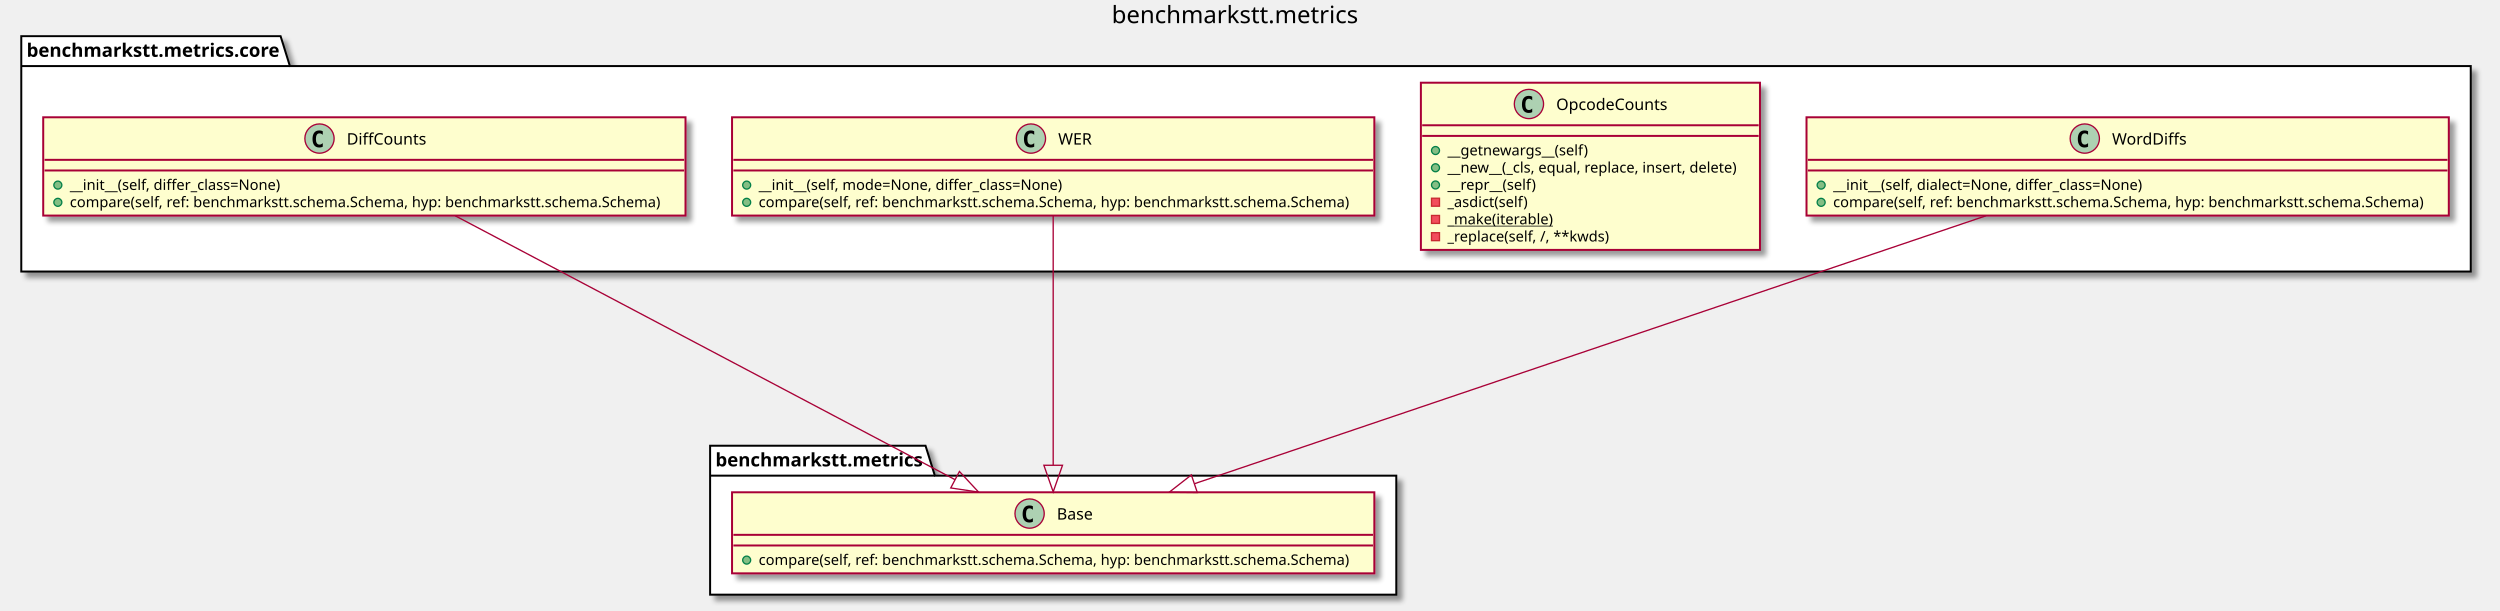
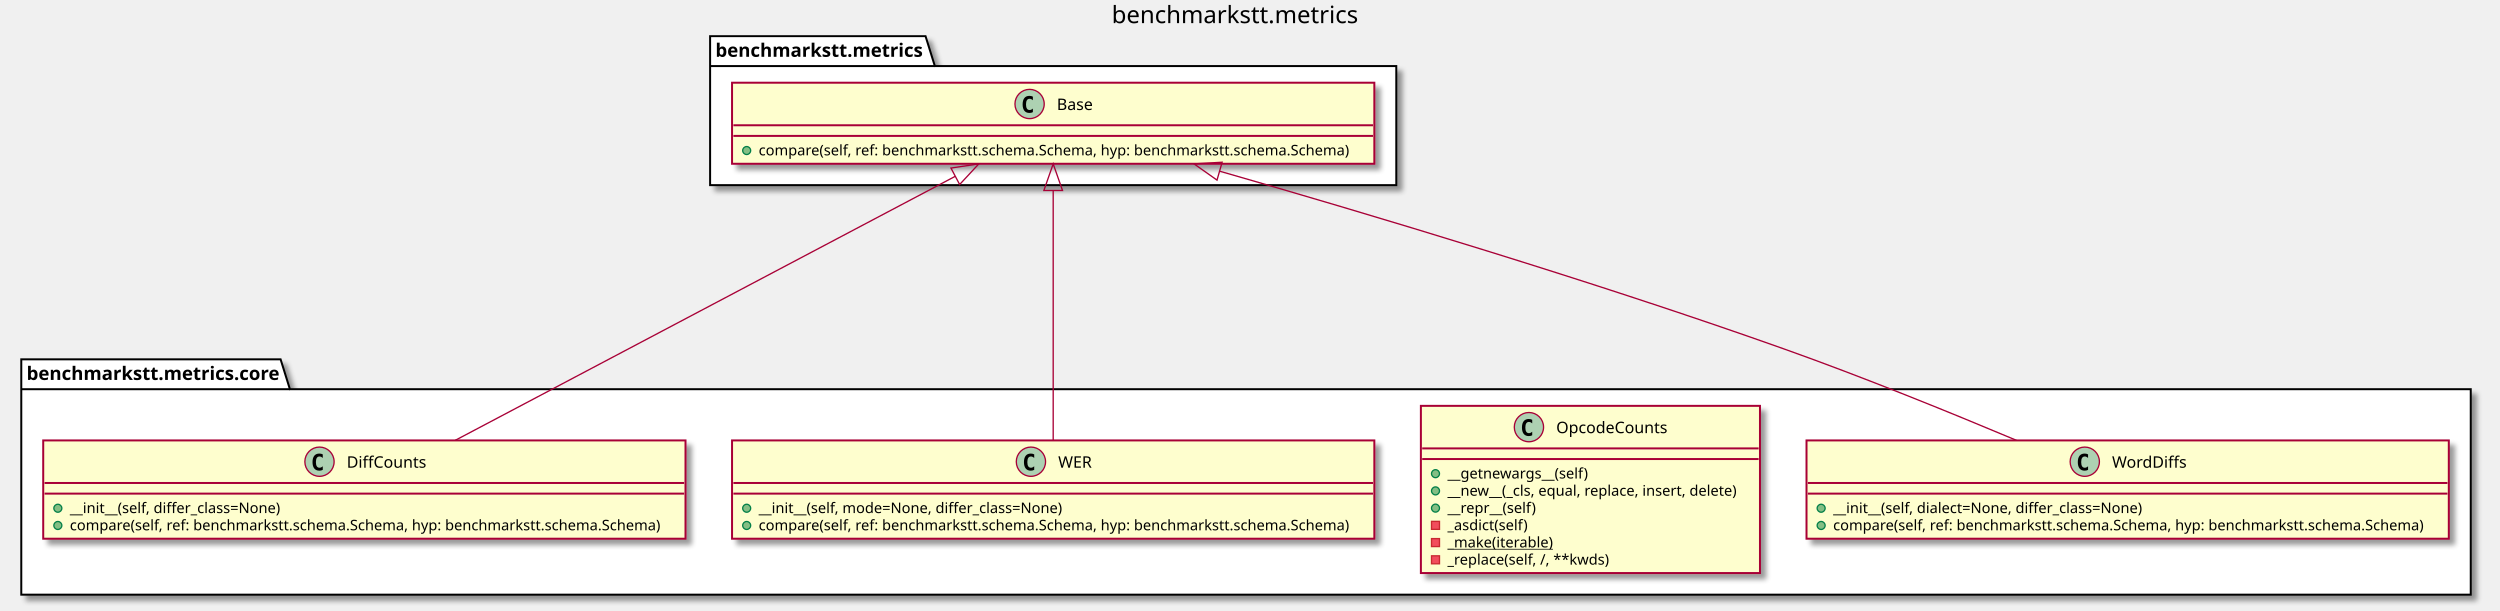
<svg xmlns="http://www.w3.org/2000/svg" xmlns:xlink="http://www.w3.org/1999/xlink" contentScriptType="application/ecmascript" contentStyleType="text/css" height="459px" preserveAspectRatio="none" style="width:1880px;height:459px;" version="1.1" viewBox="0 0 1880 459" width="1880px" zoomAndPan="magnify">
  <defs>
-     <filter height="300%" id="fzij54e5nqq64" width="300%" x="-1" y="-1">
+     <filter height="300%" id="f4ea1jg6i51zy" width="300%" x="-1" y="-1">
      <feGaussianBlur result="blurOut" stdDeviation="2.0" />
      <feColorMatrix in="blurOut" result="blurOut2" type="matrix" values="0 0 0 0 0 0 0 0 0 0 0 0 0 0 0 0 0 0 .4 0" />
      <feOffset dx="4.0" dy="4.0" in="blurOut2" result="blurOut3" />
      <feBlend in="SourceGraphic" in2="blurOut3" mode="normal" />
    </filter>
  </defs>
  <g>
    <text fill="#000000" font-family="sans-serif" font-size="18" lengthAdjust="spacingAndGlyphs" textLength="190" x="836" y="17.402">benchmarkstt.metrics</text>
-     <polygon fill="#FFFFFF" filter="url(#fzij54e5nqq64)" points="534,335.199,696,335.199,703,357.688,1050,357.688,1050,447.199,534,447.199,534,335.199" style="stroke: #000000; stroke-width: 1.5;" />
-     <line style="stroke: #000000; stroke-width: 1.5;" x1="534" x2="703" y1="357.688" y2="357.688" />
-     <text fill="#000000" font-family="sans-serif" font-size="14" font-weight="bold" lengthAdjust="spacingAndGlyphs" textLength="156" x="538" y="350.734">benchmarkstt.metrics</text>
-     <polygon fill="#FFFFFF" filter="url(#fzij54e5nqq64)" points="16,27.199,211,27.199,218,49.688,1858,49.688,1858,204.199,16,204.199,16,27.199" style="stroke: #000000; stroke-width: 1.5;" />
-     <line style="stroke: #000000; stroke-width: 1.5;" x1="16" x2="218" y1="49.688" y2="49.688" />
-     <text fill="#000000" font-family="sans-serif" font-size="14" font-weight="bold" lengthAdjust="spacingAndGlyphs" textLength="189" x="20" y="42.734">benchmarkstt.metrics.core</text>
+     <polygon fill="#FFFFFF" filter="url(#f4ea1jg6i51zy)" points="534,27.199,696,27.199,703,49.688,1050,49.688,1050,139.199,534,139.199,534,27.199" style="stroke: #000000; stroke-width: 1.5;" />
+     <line style="stroke: #000000; stroke-width: 1.5;" x1="534" x2="703" y1="49.688" y2="49.688" />
+     <text fill="#000000" font-family="sans-serif" font-size="14" font-weight="bold" lengthAdjust="spacingAndGlyphs" textLength="156" x="538" y="42.734">benchmarkstt.metrics</text>
+     <polygon fill="#FFFFFF" filter="url(#f4ea1jg6i51zy)" points="16,270.199,211,270.199,218,292.688,1858,292.688,1858,447.199,16,447.199,16,270.199" style="stroke: #000000; stroke-width: 1.5;" />
+     <line style="stroke: #000000; stroke-width: 1.5;" x1="16" x2="218" y1="292.688" y2="292.688" />
+     <text fill="#000000" font-family="sans-serif" font-size="14" font-weight="bold" lengthAdjust="spacingAndGlyphs" textLength="189" x="20" y="285.734">benchmarkstt.metrics.core</text>
    <a href="https://benchmarkstt.readthedocs.io/en/latest/modules/benchmarkstt.metrics.html#benchmarkstt.metrics.Base" target="_top" title="https://benchmarkstt.readthedocs.io/en/latest/modules/benchmarkstt.metrics.html#benchmarkstt.metrics.Base" xlink:actuate="onRequest" xlink:href="https://benchmarkstt.readthedocs.io/en/latest/modules/benchmarkstt.metrics.html#benchmarkstt.metrics.Base" xlink:show="new" xlink:title="https://benchmarkstt.readthedocs.io/en/latest/modules/benchmarkstt.metrics.html#benchmarkstt.metrics.Base" xlink:type="simple">
-       <rect fill="#FEFECE" filter="url(#fzij54e5nqq64)" height="60.955" id="benchmarkstt.metrics.Base" style="stroke: #A80036; stroke-width: 1.5;" width="483" x="550.5" y="370.199" />
-       <ellipse cx="774.25" cy="386.199" fill="#ADD1B2" rx="11" ry="11" style="stroke: #A80036; stroke-width: 1.0;" />
-       <path d="M776.723,392.342 Q776.142,392.641 775.503,392.791 Q774.864,392.94 774.158,392.94 Q771.651,392.94 770.332,391.288 Q769.012,389.636 769.012,386.515 Q769.012,383.386 770.332,381.734 Q771.651,380.082 774.158,380.082 Q774.864,380.082 775.511,380.231 Q776.159,380.381 776.723,380.68 L776.723,383.402 Q776.092,382.821 775.499,382.551 Q774.905,382.282 774.274,382.282 Q772.93,382.282 772.245,383.348 Q771.56,384.415 771.56,386.515 Q771.56,388.607 772.245,389.674 Q772.93,390.74 774.274,390.74 Q774.905,390.74 775.499,390.471 Q776.092,390.201 776.723,389.62 Z " />
-       <text fill="#000000" font-family="sans-serif" font-size="12" lengthAdjust="spacingAndGlyphs" textLength="27" x="794.75" y="390.734">Base</text>
-       <line style="stroke: #A80036; stroke-width: 1.5;" x1="551.5" x2="1032.5" y1="402.199" y2="402.199" />
-       <line style="stroke: #A80036; stroke-width: 1.5;" x1="551.5" x2="1032.5" y1="410.199" y2="410.199" />
-       <ellipse cx="561.5" cy="421.199" fill="#84BE84" rx="3" ry="3" style="stroke: #038048; stroke-width: 1.0;" />
-       <text fill="#000000" font-family="sans-serif" font-size="11" lengthAdjust="spacingAndGlyphs" textLength="457" x="570.5" y="424.834">compare(self, ref: benchmarkstt.schema.Schema, hyp: benchmarkstt.schema.Schema)</text>
+       <rect fill="#FEFECE" filter="url(#f4ea1jg6i51zy)" height="60.955" id="benchmarkstt.metrics.Base" style="stroke: #A80036; stroke-width: 1.5;" width="483" x="550.5" y="62.199" />
+       <ellipse cx="774.25" cy="78.199" fill="#ADD1B2" rx="11" ry="11" style="stroke: #A80036; stroke-width: 1.0;" />
+       <path d="M776.723,84.342 Q776.142,84.641 775.503,84.79 Q774.864,84.94 774.158,84.94 Q771.651,84.94 770.332,83.288 Q769.012,81.636 769.012,78.515 Q769.012,75.386 770.332,73.734 Q771.651,72.082 774.158,72.082 Q774.864,72.082 775.511,72.231 Q776.159,72.381 776.723,72.68 L776.723,75.402 Q776.092,74.821 775.499,74.552 Q774.905,74.282 774.274,74.282 Q772.93,74.282 772.245,75.348 Q771.56,76.415 771.56,78.515 Q771.56,80.607 772.245,81.674 Q772.93,82.74 774.274,82.74 Q774.905,82.74 775.499,82.471 Q776.092,82.201 776.723,81.62 Z " />
+       <text fill="#000000" font-family="sans-serif" font-size="12" lengthAdjust="spacingAndGlyphs" textLength="27" x="794.75" y="82.734">Base</text>
+       <line style="stroke: #A80036; stroke-width: 1.5;" x1="551.5" x2="1032.5" y1="94.199" y2="94.199" />
+       <line style="stroke: #A80036; stroke-width: 1.5;" x1="551.5" x2="1032.5" y1="102.199" y2="102.199" />
+       <ellipse cx="561.5" cy="113.199" fill="#84BE84" rx="3" ry="3" style="stroke: #038048; stroke-width: 1.0;" />
+       <text fill="#000000" font-family="sans-serif" font-size="11" lengthAdjust="spacingAndGlyphs" textLength="457" x="570.5" y="116.834">compare(self, ref: benchmarkstt.schema.Schema, hyp: benchmarkstt.schema.Schema)</text>
    </a>
    <a href="https://benchmarkstt.readthedocs.io/en/latest/modules/benchmarkstt.metrics.core.html#benchmarkstt.metrics.core.DiffCounts" target="_top" title="https://benchmarkstt.readthedocs.io/en/latest/modules/benchmarkstt.metrics.core.html#benchmarkstt.metrics.core.DiffCounts" xlink:actuate="onRequest" xlink:href="https://benchmarkstt.readthedocs.io/en/latest/modules/benchmarkstt.metrics.core.html#benchmarkstt.metrics.core.DiffCounts" xlink:show="new" xlink:title="https://benchmarkstt.readthedocs.io/en/latest/modules/benchmarkstt.metrics.core.html#benchmarkstt.metrics.core.DiffCounts" xlink:type="simple">
-       <rect fill="#FEFECE" filter="url(#fzij54e5nqq64)" height="73.91" id="benchmarkstt.metrics.core.DiffCounts" style="stroke: #A80036; stroke-width: 1.5;" width="483" x="32.5" y="88.199" />
-       <ellipse cx="240.25" cy="104.199" fill="#ADD1B2" rx="11" ry="11" style="stroke: #A80036; stroke-width: 1.0;" />
-       <path d="M242.723,110.342 Q242.142,110.641 241.503,110.79 Q240.864,110.94 240.158,110.94 Q237.651,110.94 236.332,109.288 Q235.012,107.636 235.012,104.515 Q235.012,101.386 236.332,99.734 Q237.651,98.082 240.158,98.082 Q240.864,98.082 241.511,98.231 Q242.159,98.381 242.723,98.68 L242.723,101.402 Q242.092,100.821 241.499,100.552 Q240.905,100.282 240.274,100.282 Q238.93,100.282 238.245,101.348 Q237.56,102.415 237.56,104.515 Q237.56,106.607 238.245,107.674 Q238.93,108.74 240.274,108.74 Q240.905,108.74 241.499,108.471 Q242.092,108.201 242.723,107.62 Z " />
-       <text fill="#000000" font-family="sans-serif" font-size="12" lengthAdjust="spacingAndGlyphs" textLength="59" x="260.75" y="108.734">DiffCounts</text>
-       <line style="stroke: #A80036; stroke-width: 1.5;" x1="33.5" x2="514.5" y1="120.199" y2="120.199" />
-       <line style="stroke: #A80036; stroke-width: 1.5;" x1="33.5" x2="514.5" y1="128.199" y2="128.199" />
-       <ellipse cx="43.5" cy="139.199" fill="#84BE84" rx="3" ry="3" style="stroke: #038048; stroke-width: 1.0;" />
-       <text fill="#000000" font-family="sans-serif" font-size="11" lengthAdjust="spacingAndGlyphs" textLength="173" x="52.5" y="142.834">__init__(self, differ_class=None)</text>
-       <ellipse cx="43.5" cy="152.154" fill="#84BE84" rx="3" ry="3" style="stroke: #038048; stroke-width: 1.0;" />
-       <text fill="#000000" font-family="sans-serif" font-size="11" lengthAdjust="spacingAndGlyphs" textLength="457" x="52.5" y="155.789">compare(self, ref: benchmarkstt.schema.Schema, hyp: benchmarkstt.schema.Schema)</text>
+       <rect fill="#FEFECE" filter="url(#f4ea1jg6i51zy)" height="73.91" id="benchmarkstt.metrics.core.DiffCounts" style="stroke: #A80036; stroke-width: 1.5;" width="483" x="32.5" y="331.199" />
+       <ellipse cx="240.25" cy="347.199" fill="#ADD1B2" rx="11" ry="11" style="stroke: #A80036; stroke-width: 1.0;" />
+       <path d="M242.723,353.342 Q242.142,353.641 241.503,353.791 Q240.864,353.94 240.158,353.94 Q237.651,353.94 236.332,352.288 Q235.012,350.636 235.012,347.515 Q235.012,344.386 236.332,342.734 Q237.651,341.082 240.158,341.082 Q240.864,341.082 241.511,341.231 Q242.159,341.381 242.723,341.68 L242.723,344.402 Q242.092,343.821 241.499,343.551 Q240.905,343.282 240.274,343.282 Q238.93,343.282 238.245,344.348 Q237.56,345.415 237.56,347.515 Q237.56,349.607 238.245,350.674 Q238.93,351.74 240.274,351.74 Q240.905,351.74 241.499,351.471 Q242.092,351.201 242.723,350.62 Z " />
+       <text fill="#000000" font-family="sans-serif" font-size="12" lengthAdjust="spacingAndGlyphs" textLength="59" x="260.75" y="351.734">DiffCounts</text>
+       <line style="stroke: #A80036; stroke-width: 1.5;" x1="33.5" x2="514.5" y1="363.199" y2="363.199" />
+       <line style="stroke: #A80036; stroke-width: 1.5;" x1="33.5" x2="514.5" y1="371.199" y2="371.199" />
+       <ellipse cx="43.5" cy="382.199" fill="#84BE84" rx="3" ry="3" style="stroke: #038048; stroke-width: 1.0;" />
+       <text fill="#000000" font-family="sans-serif" font-size="11" lengthAdjust="spacingAndGlyphs" textLength="173" x="52.5" y="385.834">__init__(self, differ_class=None)</text>
+       <ellipse cx="43.5" cy="395.154" fill="#84BE84" rx="3" ry="3" style="stroke: #038048; stroke-width: 1.0;" />
+       <text fill="#000000" font-family="sans-serif" font-size="11" lengthAdjust="spacingAndGlyphs" textLength="457" x="52.5" y="398.789">compare(self, ref: benchmarkstt.schema.Schema, hyp: benchmarkstt.schema.Schema)</text>
    </a>
    <a href="https://benchmarkstt.readthedocs.io/en/latest/modules/benchmarkstt.metrics.core.html#benchmarkstt.metrics.core.OpcodeCounts" target="_top" title="https://benchmarkstt.readthedocs.io/en/latest/modules/benchmarkstt.metrics.core.html#benchmarkstt.metrics.core.OpcodeCounts" xlink:actuate="onRequest" xlink:href="https://benchmarkstt.readthedocs.io/en/latest/modules/benchmarkstt.metrics.core.html#benchmarkstt.metrics.core.OpcodeCounts" xlink:show="new" xlink:title="https://benchmarkstt.readthedocs.io/en/latest/modules/benchmarkstt.metrics.core.html#benchmarkstt.metrics.core.OpcodeCounts" xlink:type="simple">
-       <rect fill="#FEFECE" filter="url(#fzij54e5nqq64)" height="125.731" id="benchmarkstt.metrics.core.OpcodeCounts" style="stroke: #A80036; stroke-width: 1.5;" width="255" x="1068.5" y="62.199" />
-       <ellipse cx="1149.75" cy="78.199" fill="#ADD1B2" rx="11" ry="11" style="stroke: #A80036; stroke-width: 1.0;" />
-       <path d="M1152.223,84.342 Q1151.642,84.641 1151.003,84.79 Q1150.364,84.94 1149.658,84.94 Q1147.151,84.94 1145.832,83.288 Q1144.512,81.636 1144.512,78.515 Q1144.512,75.386 1145.832,73.734 Q1147.151,72.082 1149.658,72.082 Q1150.364,72.082 1151.011,72.231 Q1151.659,72.381 1152.223,72.68 L1152.223,75.402 Q1151.592,74.821 1150.999,74.552 Q1150.405,74.282 1149.774,74.282 Q1148.43,74.282 1147.745,75.348 Q1147.06,76.415 1147.06,78.515 Q1147.06,80.607 1147.745,81.674 Q1148.43,82.74 1149.774,82.74 Q1150.405,82.74 1150.999,82.471 Q1151.592,82.201 1152.223,81.62 Z " />
-       <text fill="#000000" font-family="sans-serif" font-size="12" lengthAdjust="spacingAndGlyphs" textLength="84" x="1170.25" y="82.734">OpcodeCounts</text>
-       <line style="stroke: #A80036; stroke-width: 1.5;" x1="1069.5" x2="1322.5" y1="94.199" y2="94.199" />
-       <line style="stroke: #A80036; stroke-width: 1.5;" x1="1069.5" x2="1322.5" y1="102.199" y2="102.199" />
-       <ellipse cx="1079.5" cy="113.199" fill="#84BE84" rx="3" ry="3" style="stroke: #038048; stroke-width: 1.0;" />
-       <text fill="#000000" font-family="sans-serif" font-size="11" lengthAdjust="spacingAndGlyphs" textLength="113" x="1088.5" y="116.834">__getnewargs__(self)</text>
-       <ellipse cx="1079.5" cy="126.154" fill="#84BE84" rx="3" ry="3" style="stroke: #038048; stroke-width: 1.0;" />
-       <text fill="#000000" font-family="sans-serif" font-size="11" lengthAdjust="spacingAndGlyphs" textLength="229" x="1088.5" y="129.789">__new__(_cls, equal, replace, insert, delete)</text>
-       <ellipse cx="1079.5" cy="139.109" fill="#84BE84" rx="3" ry="3" style="stroke: #038048; stroke-width: 1.0;" />
-       <text fill="#000000" font-family="sans-serif" font-size="11" lengthAdjust="spacingAndGlyphs" textLength="74" x="1088.5" y="142.744">__repr__(self)</text>
-       <rect fill="#F24D5C" height="6" style="stroke: #C82930; stroke-width: 1.0;" width="6" x="1076.5" y="149.065" />
-       <text fill="#000000" font-family="sans-serif" font-size="11" lengthAdjust="spacingAndGlyphs" textLength="65" x="1088.5" y="155.699">_asdict(self)</text>
-       <rect fill="#F24D5C" height="6" style="stroke: #C82930; stroke-width: 1.0;" width="6" x="1076.5" y="162.019" />
-       <text fill="#000000" font-family="sans-serif" font-size="11" lengthAdjust="spacingAndGlyphs" text-decoration="underline" textLength="82" x="1088.5" y="168.654">_make(iterable)</text>
-       <rect fill="#F24D5C" height="6" style="stroke: #C82930; stroke-width: 1.0;" width="6" x="1076.5" y="174.975" />
-       <text fill="#000000" font-family="sans-serif" font-size="11" lengthAdjust="spacingAndGlyphs" textLength="127" x="1088.5" y="181.609">_replace(self, /, **kwds)</text>
+       <rect fill="#FEFECE" filter="url(#f4ea1jg6i51zy)" height="125.731" id="benchmarkstt.metrics.core.OpcodeCounts" style="stroke: #A80036; stroke-width: 1.5;" width="255" x="1068.5" y="305.199" />
+       <ellipse cx="1149.75" cy="321.199" fill="#ADD1B2" rx="11" ry="11" style="stroke: #A80036; stroke-width: 1.0;" />
+       <path d="M1152.223,327.342 Q1151.642,327.641 1151.003,327.791 Q1150.364,327.94 1149.658,327.94 Q1147.151,327.94 1145.832,326.288 Q1144.512,324.636 1144.512,321.515 Q1144.512,318.386 1145.832,316.734 Q1147.151,315.082 1149.658,315.082 Q1150.364,315.082 1151.011,315.231 Q1151.659,315.381 1152.223,315.68 L1152.223,318.402 Q1151.592,317.821 1150.999,317.551 Q1150.405,317.282 1149.774,317.282 Q1148.43,317.282 1147.745,318.348 Q1147.06,319.415 1147.06,321.515 Q1147.06,323.607 1147.745,324.674 Q1148.43,325.74 1149.774,325.74 Q1150.405,325.74 1150.999,325.471 Q1151.592,325.201 1152.223,324.62 Z " />
+       <text fill="#000000" font-family="sans-serif" font-size="12" lengthAdjust="spacingAndGlyphs" textLength="84" x="1170.25" y="325.734">OpcodeCounts</text>
+       <line style="stroke: #A80036; stroke-width: 1.5;" x1="1069.5" x2="1322.5" y1="337.199" y2="337.199" />
+       <line style="stroke: #A80036; stroke-width: 1.5;" x1="1069.5" x2="1322.5" y1="345.199" y2="345.199" />
+       <ellipse cx="1079.5" cy="356.199" fill="#84BE84" rx="3" ry="3" style="stroke: #038048; stroke-width: 1.0;" />
+       <text fill="#000000" font-family="sans-serif" font-size="11" lengthAdjust="spacingAndGlyphs" textLength="113" x="1088.5" y="359.834">__getnewargs__(self)</text>
+       <ellipse cx="1079.5" cy="369.154" fill="#84BE84" rx="3" ry="3" style="stroke: #038048; stroke-width: 1.0;" />
+       <text fill="#000000" font-family="sans-serif" font-size="11" lengthAdjust="spacingAndGlyphs" textLength="229" x="1088.5" y="372.789">__new__(_cls, equal, replace, insert, delete)</text>
+       <ellipse cx="1079.5" cy="382.109" fill="#84BE84" rx="3" ry="3" style="stroke: #038048; stroke-width: 1.0;" />
+       <text fill="#000000" font-family="sans-serif" font-size="11" lengthAdjust="spacingAndGlyphs" textLength="74" x="1088.5" y="385.744">__repr__(self)</text>
+       <rect fill="#F24D5C" height="6" style="stroke: #C82930; stroke-width: 1.0;" width="6" x="1076.5" y="392.065" />
+       <text fill="#000000" font-family="sans-serif" font-size="11" lengthAdjust="spacingAndGlyphs" textLength="65" x="1088.5" y="398.699">_asdict(self)</text>
+       <rect fill="#F24D5C" height="6" style="stroke: #C82930; stroke-width: 1.0;" width="6" x="1076.5" y="405.019" />
+       <text fill="#000000" font-family="sans-serif" font-size="11" lengthAdjust="spacingAndGlyphs" text-decoration="underline" textLength="82" x="1088.5" y="411.654">_make(iterable)</text>
+       <rect fill="#F24D5C" height="6" style="stroke: #C82930; stroke-width: 1.0;" width="6" x="1076.5" y="417.975" />
+       <text fill="#000000" font-family="sans-serif" font-size="11" lengthAdjust="spacingAndGlyphs" textLength="127" x="1088.5" y="424.609">_replace(self, /, **kwds)</text>
    </a>
    <a href="https://benchmarkstt.readthedocs.io/en/latest/modules/benchmarkstt.metrics.core.html#benchmarkstt.metrics.core.WER" target="_top" title="https://benchmarkstt.readthedocs.io/en/latest/modules/benchmarkstt.metrics.core.html#benchmarkstt.metrics.core.WER" xlink:actuate="onRequest" xlink:href="https://benchmarkstt.readthedocs.io/en/latest/modules/benchmarkstt.metrics.core.html#benchmarkstt.metrics.core.WER" xlink:show="new" xlink:title="https://benchmarkstt.readthedocs.io/en/latest/modules/benchmarkstt.metrics.core.html#benchmarkstt.metrics.core.WER" xlink:type="simple">
-       <rect fill="#FEFECE" filter="url(#fzij54e5nqq64)" height="73.91" id="benchmarkstt.metrics.core.WER" style="stroke: #A80036; stroke-width: 1.5;" width="483" x="550.5" y="88.199" />
-       <ellipse cx="775.25" cy="104.199" fill="#ADD1B2" rx="11" ry="11" style="stroke: #A80036; stroke-width: 1.0;" />
-       <path d="M777.723,110.342 Q777.142,110.641 776.503,110.79 Q775.864,110.94 775.158,110.94 Q772.651,110.94 771.332,109.288 Q770.012,107.636 770.012,104.515 Q770.012,101.386 771.332,99.734 Q772.651,98.082 775.158,98.082 Q775.864,98.082 776.511,98.231 Q777.159,98.381 777.723,98.68 L777.723,101.402 Q777.092,100.821 776.499,100.552 Q775.905,100.282 775.274,100.282 Q773.93,100.282 773.245,101.348 Q772.56,102.415 772.56,104.515 Q772.56,106.607 773.245,107.674 Q773.93,108.74 775.274,108.74 Q775.905,108.74 776.499,108.471 Q777.092,108.201 777.723,107.62 Z " />
-       <text fill="#000000" font-family="sans-serif" font-size="12" lengthAdjust="spacingAndGlyphs" textLength="25" x="795.75" y="108.734">WER</text>
-       <line style="stroke: #A80036; stroke-width: 1.5;" x1="551.5" x2="1032.5" y1="120.199" y2="120.199" />
-       <line style="stroke: #A80036; stroke-width: 1.5;" x1="551.5" x2="1032.5" y1="128.199" y2="128.199" />
-       <ellipse cx="561.5" cy="139.199" fill="#84BE84" rx="3" ry="3" style="stroke: #038048; stroke-width: 1.0;" />
-       <text fill="#000000" font-family="sans-serif" font-size="11" lengthAdjust="spacingAndGlyphs" textLength="246" x="570.5" y="142.834">__init__(self, mode=None, differ_class=None)</text>
-       <ellipse cx="561.5" cy="152.154" fill="#84BE84" rx="3" ry="3" style="stroke: #038048; stroke-width: 1.0;" />
-       <text fill="#000000" font-family="sans-serif" font-size="11" lengthAdjust="spacingAndGlyphs" textLength="457" x="570.5" y="155.789">compare(self, ref: benchmarkstt.schema.Schema, hyp: benchmarkstt.schema.Schema)</text>
+       <rect fill="#FEFECE" filter="url(#f4ea1jg6i51zy)" height="73.91" id="benchmarkstt.metrics.core.WER" style="stroke: #A80036; stroke-width: 1.5;" width="483" x="550.5" y="331.199" />
+       <ellipse cx="775.25" cy="347.199" fill="#ADD1B2" rx="11" ry="11" style="stroke: #A80036; stroke-width: 1.0;" />
+       <path d="M777.723,353.342 Q777.142,353.641 776.503,353.791 Q775.864,353.94 775.158,353.94 Q772.651,353.94 771.332,352.288 Q770.012,350.636 770.012,347.515 Q770.012,344.386 771.332,342.734 Q772.651,341.082 775.158,341.082 Q775.864,341.082 776.511,341.231 Q777.159,341.381 777.723,341.68 L777.723,344.402 Q777.092,343.821 776.499,343.551 Q775.905,343.282 775.274,343.282 Q773.93,343.282 773.245,344.348 Q772.56,345.415 772.56,347.515 Q772.56,349.607 773.245,350.674 Q773.93,351.74 775.274,351.74 Q775.905,351.74 776.499,351.471 Q777.092,351.201 777.723,350.62 Z " />
+       <text fill="#000000" font-family="sans-serif" font-size="12" lengthAdjust="spacingAndGlyphs" textLength="25" x="795.75" y="351.734">WER</text>
+       <line style="stroke: #A80036; stroke-width: 1.5;" x1="551.5" x2="1032.5" y1="363.199" y2="363.199" />
+       <line style="stroke: #A80036; stroke-width: 1.5;" x1="551.5" x2="1032.5" y1="371.199" y2="371.199" />
+       <ellipse cx="561.5" cy="382.199" fill="#84BE84" rx="3" ry="3" style="stroke: #038048; stroke-width: 1.0;" />
+       <text fill="#000000" font-family="sans-serif" font-size="11" lengthAdjust="spacingAndGlyphs" textLength="246" x="570.5" y="385.834">__init__(self, mode=None, differ_class=None)</text>
+       <ellipse cx="561.5" cy="395.154" fill="#84BE84" rx="3" ry="3" style="stroke: #038048; stroke-width: 1.0;" />
+       <text fill="#000000" font-family="sans-serif" font-size="11" lengthAdjust="spacingAndGlyphs" textLength="457" x="570.5" y="398.789">compare(self, ref: benchmarkstt.schema.Schema, hyp: benchmarkstt.schema.Schema)</text>
    </a>
    <a href="https://benchmarkstt.readthedocs.io/en/latest/modules/benchmarkstt.metrics.core.html#benchmarkstt.metrics.core.WordDiffs" target="_top" title="https://benchmarkstt.readthedocs.io/en/latest/modules/benchmarkstt.metrics.core.html#benchmarkstt.metrics.core.WordDiffs" xlink:actuate="onRequest" xlink:href="https://benchmarkstt.readthedocs.io/en/latest/modules/benchmarkstt.metrics.core.html#benchmarkstt.metrics.core.WordDiffs" xlink:show="new" xlink:title="https://benchmarkstt.readthedocs.io/en/latest/modules/benchmarkstt.metrics.core.html#benchmarkstt.metrics.core.WordDiffs" xlink:type="simple">
-       <rect fill="#FEFECE" filter="url(#fzij54e5nqq64)" height="73.91" id="benchmarkstt.metrics.core.WordDiffs" style="stroke: #A80036; stroke-width: 1.5;" width="483" x="1358.5" y="88.199" />
-       <ellipse cx="1567.75" cy="104.199" fill="#ADD1B2" rx="11" ry="11" style="stroke: #A80036; stroke-width: 1.0;" />
-       <path d="M1570.223,110.342 Q1569.642,110.641 1569.003,110.79 Q1568.364,110.94 1567.658,110.94 Q1565.151,110.94 1563.832,109.288 Q1562.512,107.636 1562.512,104.515 Q1562.512,101.386 1563.832,99.734 Q1565.151,98.082 1567.658,98.082 Q1568.364,98.082 1569.011,98.231 Q1569.659,98.381 1570.223,98.68 L1570.223,101.402 Q1569.592,100.821 1568.999,100.552 Q1568.405,100.282 1567.774,100.282 Q1566.43,100.282 1565.745,101.348 Q1565.06,102.415 1565.06,104.515 Q1565.06,106.607 1565.745,107.674 Q1566.43,108.74 1567.774,108.74 Q1568.405,108.74 1568.999,108.471 Q1569.592,108.201 1570.223,107.62 Z " />
-       <text fill="#000000" font-family="sans-serif" font-size="12" lengthAdjust="spacingAndGlyphs" textLength="56" x="1588.25" y="108.734">WordDiffs</text>
-       <line style="stroke: #A80036; stroke-width: 1.5;" x1="1359.5" x2="1840.5" y1="120.199" y2="120.199" />
-       <line style="stroke: #A80036; stroke-width: 1.5;" x1="1359.5" x2="1840.5" y1="128.199" y2="128.199" />
-       <ellipse cx="1369.5" cy="139.199" fill="#84BE84" rx="3" ry="3" style="stroke: #038048; stroke-width: 1.0;" />
-       <text fill="#000000" font-family="sans-serif" font-size="11" lengthAdjust="spacingAndGlyphs" textLength="251" x="1378.5" y="142.834">__init__(self, dialect=None, differ_class=None)</text>
-       <ellipse cx="1369.5" cy="152.154" fill="#84BE84" rx="3" ry="3" style="stroke: #038048; stroke-width: 1.0;" />
-       <text fill="#000000" font-family="sans-serif" font-size="11" lengthAdjust="spacingAndGlyphs" textLength="457" x="1378.5" y="155.789">compare(self, ref: benchmarkstt.schema.Schema, hyp: benchmarkstt.schema.Schema)</text>
+       <rect fill="#FEFECE" filter="url(#f4ea1jg6i51zy)" height="73.91" id="benchmarkstt.metrics.core.WordDiffs" style="stroke: #A80036; stroke-width: 1.5;" width="483" x="1358.5" y="331.199" />
+       <ellipse cx="1567.75" cy="347.199" fill="#ADD1B2" rx="11" ry="11" style="stroke: #A80036; stroke-width: 1.0;" />
+       <path d="M1570.223,353.342 Q1569.642,353.641 1569.003,353.791 Q1568.364,353.94 1567.658,353.94 Q1565.151,353.94 1563.832,352.288 Q1562.512,350.636 1562.512,347.515 Q1562.512,344.386 1563.832,342.734 Q1565.151,341.082 1567.658,341.082 Q1568.364,341.082 1569.011,341.231 Q1569.659,341.381 1570.223,341.68 L1570.223,344.402 Q1569.592,343.821 1568.999,343.551 Q1568.405,343.282 1567.774,343.282 Q1566.43,343.282 1565.745,344.348 Q1565.06,345.415 1565.06,347.515 Q1565.06,349.607 1565.745,350.674 Q1566.43,351.74 1567.774,351.74 Q1568.405,351.74 1568.999,351.471 Q1569.592,351.201 1570.223,350.62 Z " />
+       <text fill="#000000" font-family="sans-serif" font-size="12" lengthAdjust="spacingAndGlyphs" textLength="56" x="1588.25" y="351.734">WordDiffs</text>
+       <line style="stroke: #A80036; stroke-width: 1.5;" x1="1359.5" x2="1840.5" y1="363.199" y2="363.199" />
+       <line style="stroke: #A80036; stroke-width: 1.5;" x1="1359.5" x2="1840.5" y1="371.199" y2="371.199" />
+       <ellipse cx="1369.5" cy="382.199" fill="#84BE84" rx="3" ry="3" style="stroke: #038048; stroke-width: 1.0;" />
+       <text fill="#000000" font-family="sans-serif" font-size="11" lengthAdjust="spacingAndGlyphs" textLength="251" x="1378.5" y="385.834">__init__(self, dialect=None, differ_class=None)</text>
+       <ellipse cx="1369.5" cy="395.154" fill="#84BE84" rx="3" ry="3" style="stroke: #038048; stroke-width: 1.0;" />
+       <text fill="#000000" font-family="sans-serif" font-size="11" lengthAdjust="spacingAndGlyphs" textLength="457" x="1378.5" y="398.789">compare(self, ref: benchmarkstt.schema.Schema, hyp: benchmarkstt.schema.Schema)</text>
    </a>
-     <path d="M342.25,162.239 C439.63,213.649 617.72,307.679 718.1,360.679 " fill="none" id="benchmarkstt.metrics.core.DiffCounts-&gt;benchmarkstt.metrics.Base" style="stroke: #A80036; stroke-width: 1.0;" />
-     <polygon fill="none" points="721.49,354.549,735.91,370.079,714.95,366.939,721.49,354.549" style="stroke: #A80036; stroke-width: 1.0;" />
-     <path d="M792,162.239 C792,210.279 792,295.529 792,349.749 " fill="none" id="benchmarkstt.metrics.core.WER-&gt;benchmarkstt.metrics.Base" style="stroke: #A80036; stroke-width: 1.0;" />
-     <polygon fill="none" points="799,349.879,792,369.879,785,349.879,799,349.879" style="stroke: #A80036; stroke-width: 1.0;" />
-     <path d="M1493.54,162.239 C1338.71,214.639 1053.06,311.329 898.32,363.709 " fill="none" id="benchmarkstt.metrics.core.WordDiffs-&gt;benchmarkstt.metrics.Base" style="stroke: #A80036; stroke-width: 1.0;" />
-     <polygon fill="none" points="900.39,370.399,879.2,370.179,895.9,357.139,900.39,370.399" style="stroke: #A80036; stroke-width: 1.0;" />
+     <path d="M718.28,132.619 C617.97,185.589 439.81,279.649 342.36,331.109 " fill="none" id="benchmarkstt.metrics.Base&lt;-benchmarkstt.metrics.core.DiffCounts" style="stroke: #A80036; stroke-width: 1.0;" />
+     <polygon fill="none" points="715.12,126.379,736.07,123.229,721.65,138.759,715.12,126.379" style="stroke: #A80036; stroke-width: 1.0;" />
+     <path d="M792,143.299 C792,197.399 792,282.689 792,330.879 " fill="none" id="benchmarkstt.metrics.Base&lt;-benchmarkstt.metrics.core.WER" style="stroke: #A80036; stroke-width: 1.0;" />
+     <polygon fill="none" points="785,143.229,792,123.229,799,143.229,785,143.229" style="stroke: #A80036; stroke-width: 1.0;" />
+     <path d="M917.43,128.809 C1029.37,160.949 1197.32,211.139 1341,262.199 C1400.32,283.279 1466.04,309.969 1516.44,331.159 " fill="none" id="benchmarkstt.metrics.Base&lt;-benchmarkstt.metrics.core.WordDiffs" style="stroke: #A80036; stroke-width: 1.0;" />
+     <polygon fill="none" points="915.19,135.449,897.89,123.219,919.04,121.989,915.19,135.449" style="stroke: #A80036; stroke-width: 1.0;" />
  </g>
</svg>
